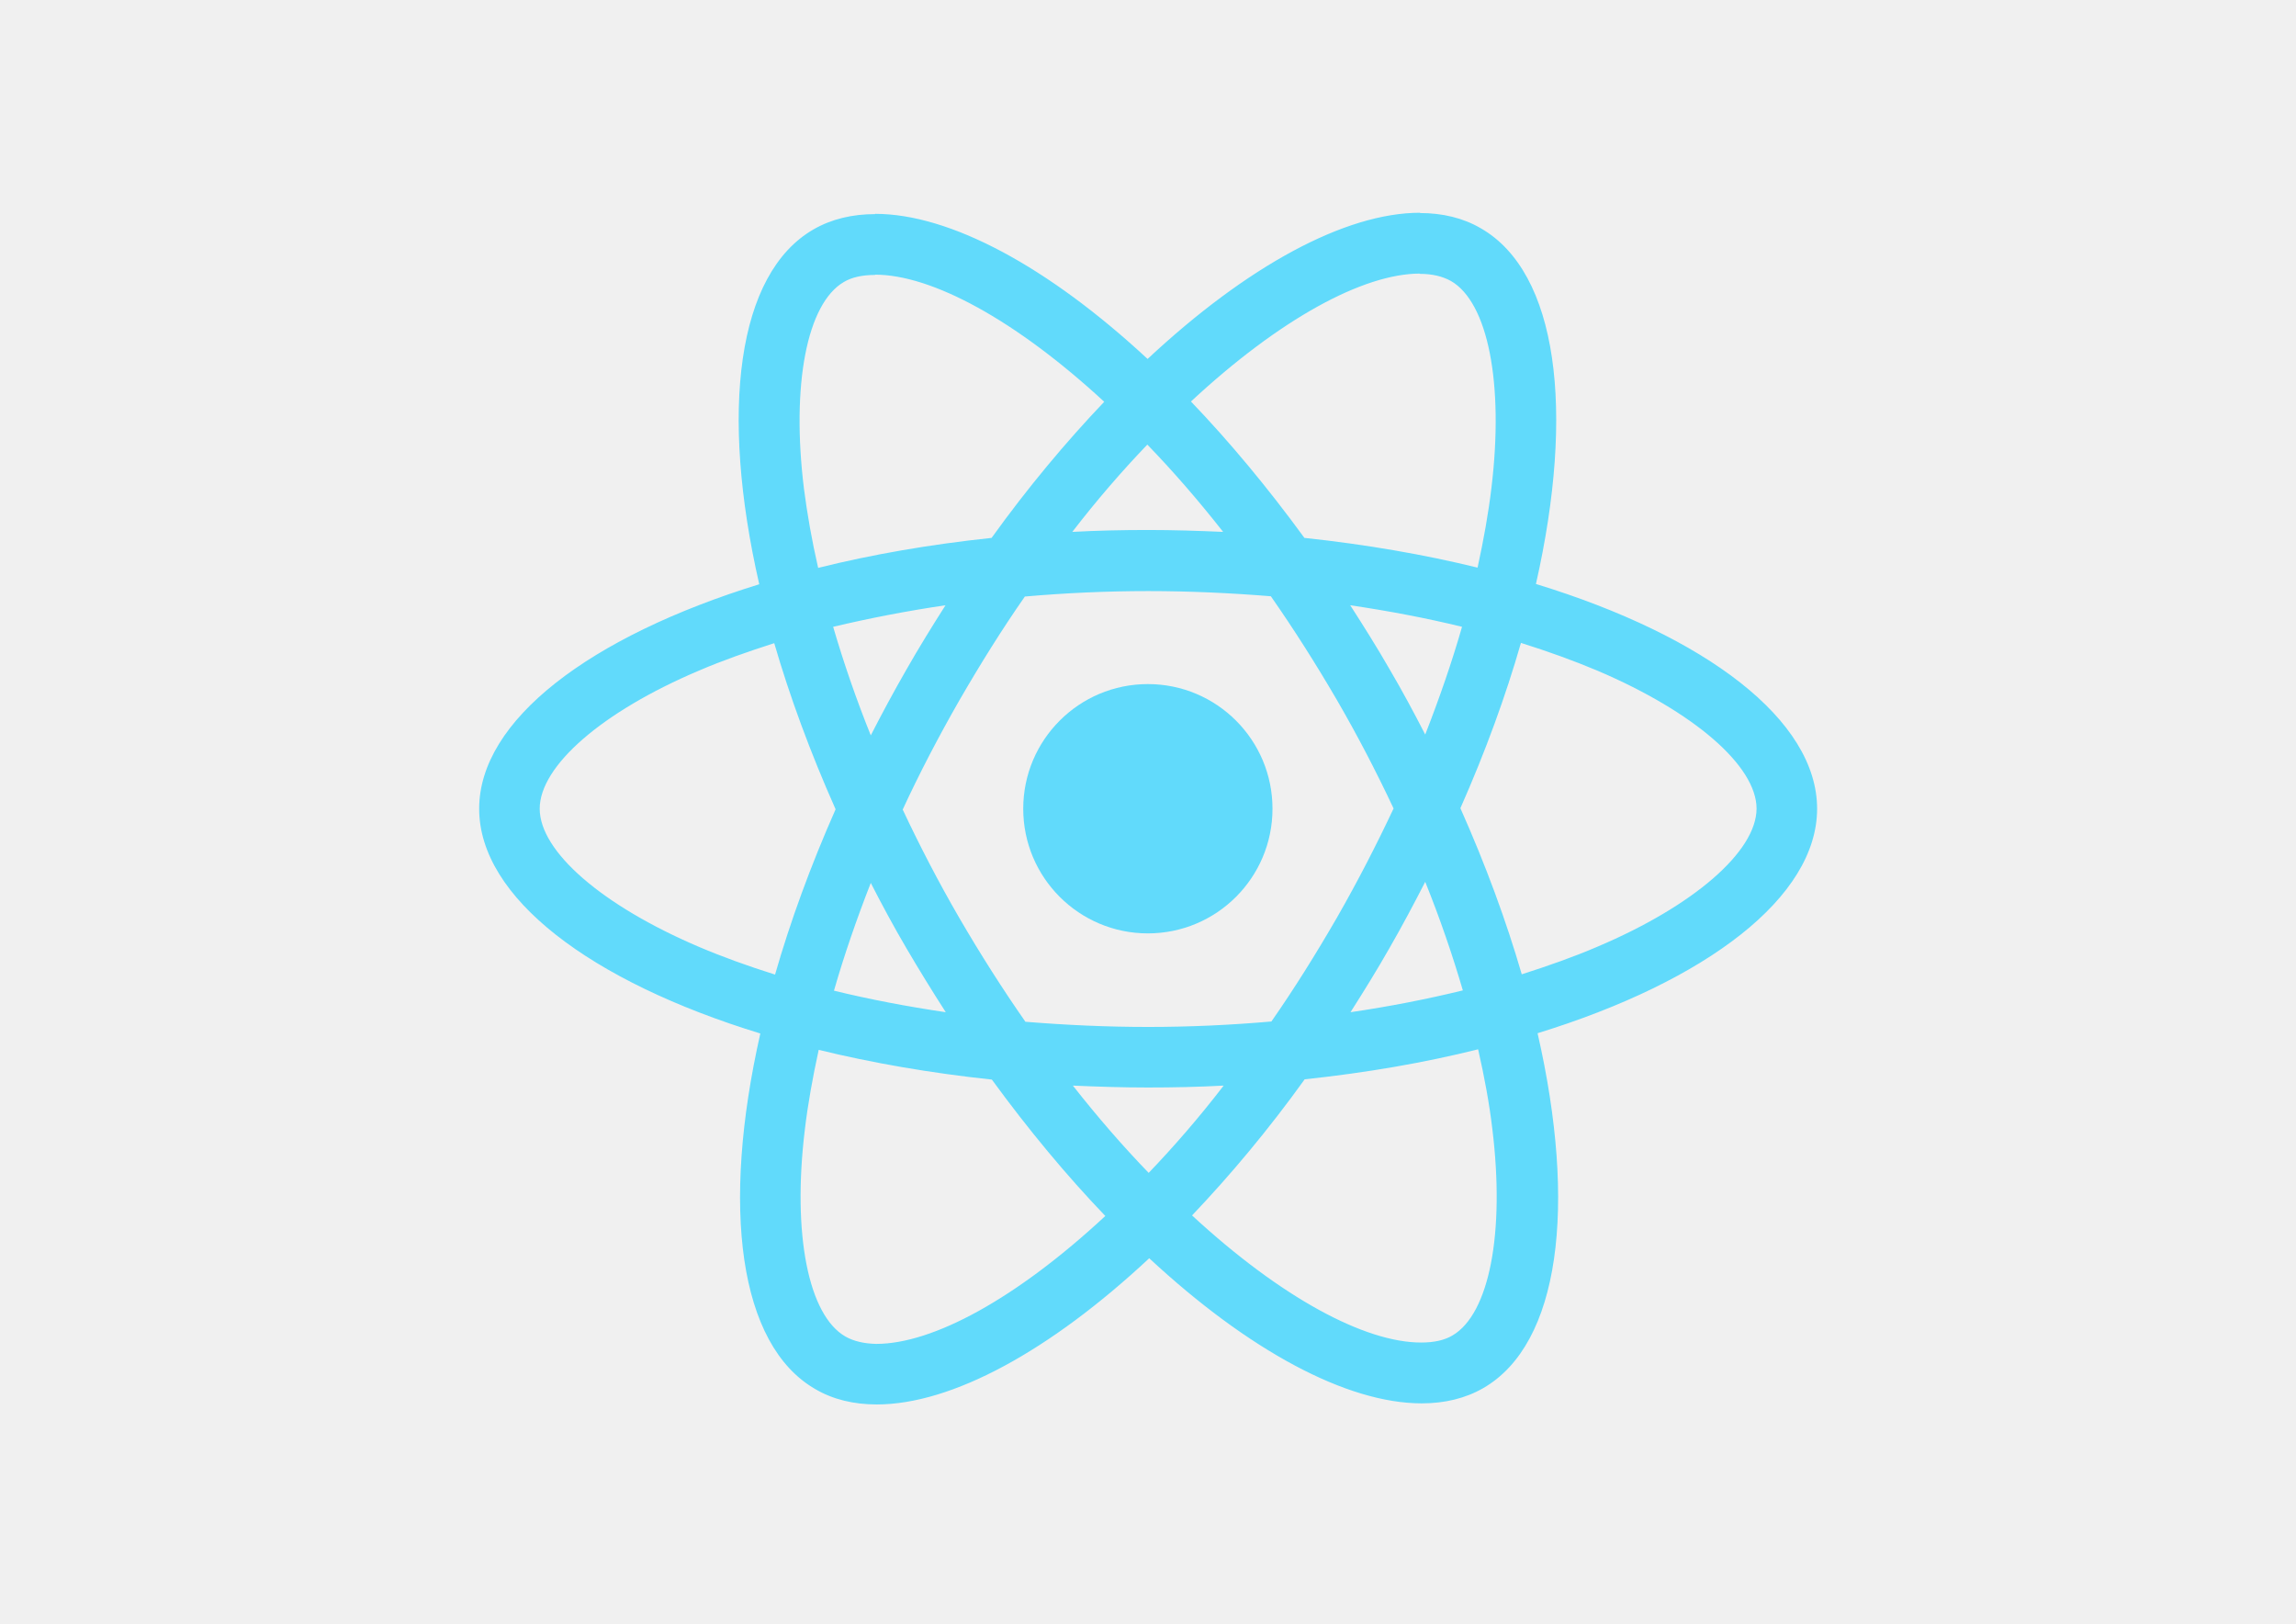
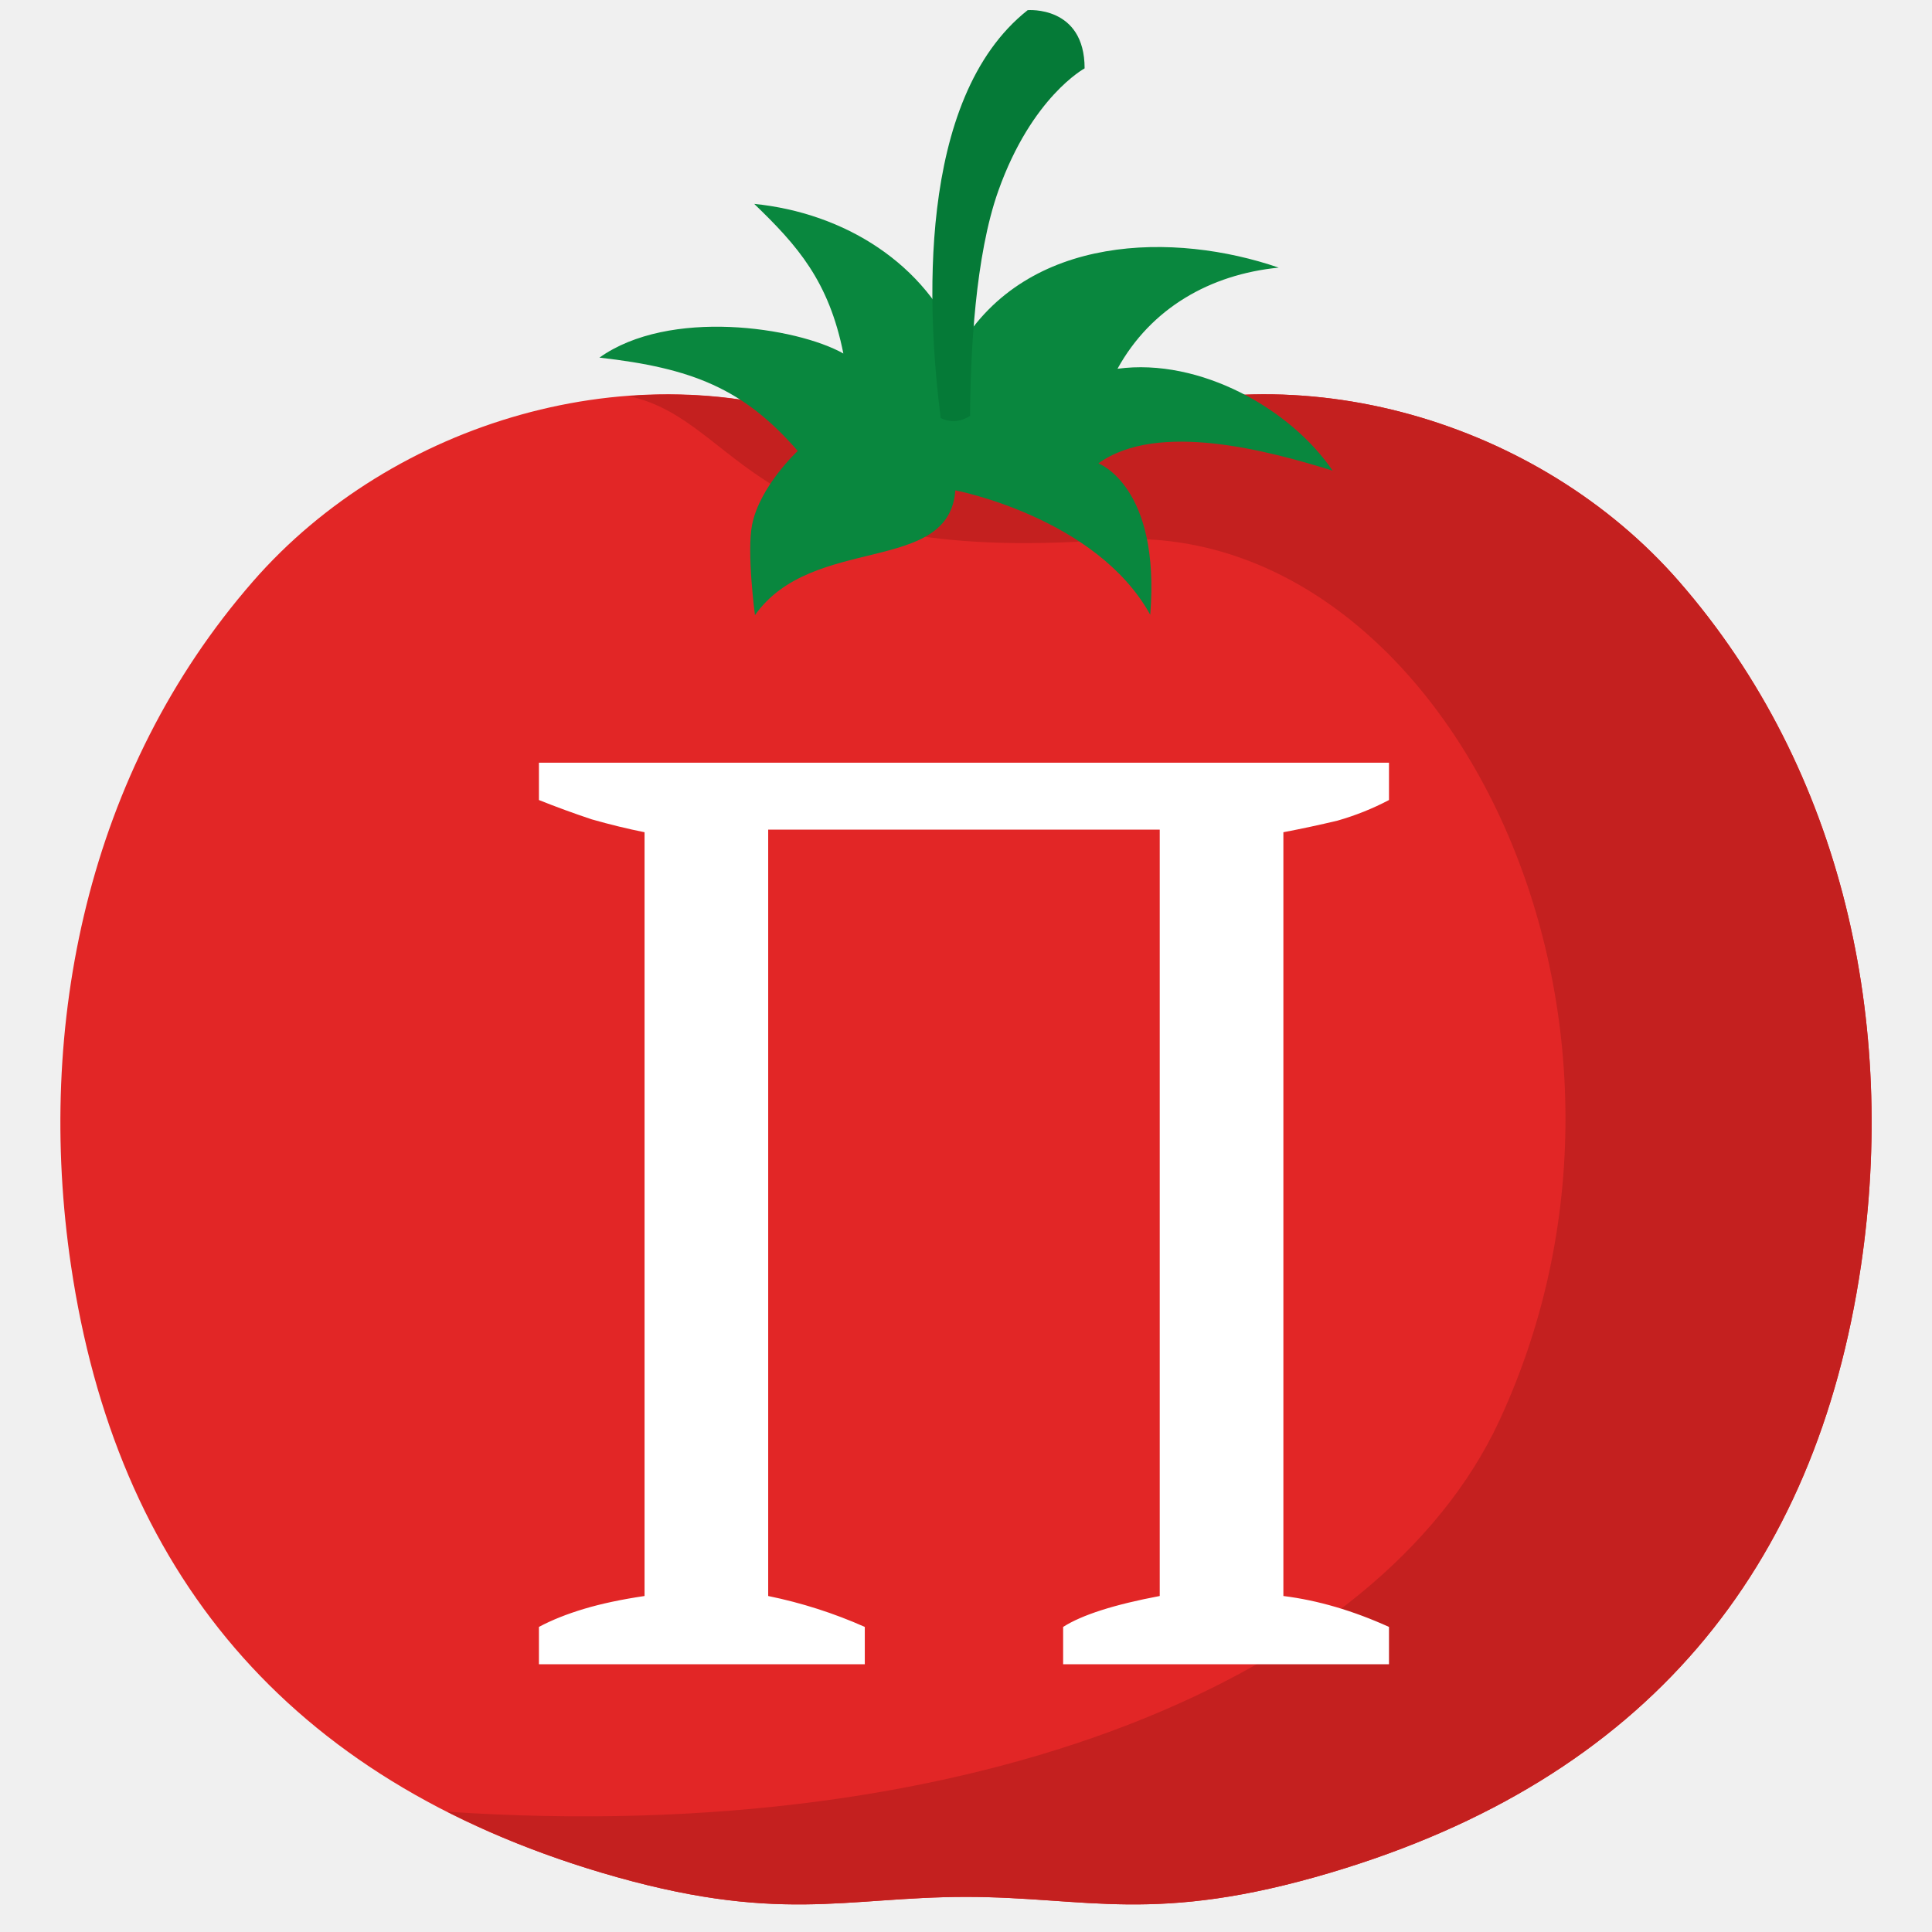
- <svg xmlns="http://www.w3.org/2000/svg" viewBox="0 0 841.9 595.3">
-   <g fill="#61DAFB">
-     <path d="M666.3 296.5c0-32.5-40.7-63.3-103.1-82.4 14.4-63.6 8-114.2-20.2-130.4-6.5-3.8-14.1-5.6-22.4-5.6v22.3c4.6 0 8.3.9 11.4 2.6 13.6 7.8 19.5 37.5 14.9 75.7-1.1 9.4-2.9 19.3-5.1 29.4-19.6-4.8-41-8.5-63.5-10.9-13.5-18.5-27.5-35.3-41.6-50 32.6-30.3 63.2-46.9 84-46.9V78c-27.5 0-63.5 19.6-99.9 53.6-36.4-33.8-72.4-53.2-99.9-53.2v22.3c20.7 0 51.4 16.5 84 46.6-14 14.7-28 31.4-41.3 49.9-22.6 2.4-44 6.1-63.6 11-2.3-10-4-19.7-5.2-29-4.7-38.2 1.1-67.9 14.6-75.8 3-1.8 6.9-2.6 11.5-2.6V78.5c-8.4 0-16 1.8-22.6 5.6-28.1 16.2-34.4 66.7-19.9 130.1-62.2 19.2-102.7 49.9-102.7 82.3 0 32.5 40.7 63.3 103.1 82.4-14.4 63.6-8 114.2 20.2 130.4 6.5 3.8 14.1 5.6 22.5 5.6 27.5 0 63.5-19.6 99.9-53.6 36.4 33.8 72.4 53.2 99.9 53.2 8.4 0 16-1.8 22.6-5.6 28.1-16.2 34.4-66.7 19.9-130.1 62-19.1 102.5-49.9 102.5-82.3zm-130.2-66.7c-3.7 12.9-8.3 26.2-13.5 39.5-4.1-8-8.4-16-13.1-24-4.6-8-9.5-15.8-14.4-23.4 14.2 2.1 27.9 4.7 41 7.9zm-45.8 106.5c-7.8 13.5-15.8 26.3-24.1 38.2-14.9 1.3-30 2-45.2 2-15.1 0-30.2-.7-45-1.9-8.3-11.9-16.4-24.6-24.2-38-7.6-13.1-14.5-26.4-20.8-39.8 6.2-13.4 13.2-26.8 20.7-39.9 7.8-13.5 15.8-26.3 24.1-38.2 14.9-1.3 30-2 45.2-2 15.1 0 30.2.7 45 1.9 8.3 11.9 16.4 24.6 24.2 38 7.6 13.1 14.5 26.4 20.8 39.8-6.3 13.4-13.2 26.8-20.7 39.9zm32.3-13c5.4 13.4 10 26.8 13.8 39.8-13.1 3.2-26.9 5.9-41.2 8 4.9-7.7 9.8-15.6 14.4-23.7 4.6-8 8.9-16.1 13-24.1zM421.2 430c-9.3-9.6-18.6-20.3-27.8-32 9 .4 18.2.7 27.5.7 9.4 0 18.7-.2 27.8-.7-9 11.7-18.3 22.4-27.5 32zm-74.4-58.9c-14.2-2.1-27.9-4.7-41-7.9 3.7-12.9 8.3-26.2 13.5-39.5 4.1 8 8.4 16 13.1 24 4.7 8 9.5 15.8 14.4 23.4zM420.7 163c9.3 9.6 18.6 20.3 27.8 32-9-.4-18.2-.7-27.5-.7-9.4 0-18.7.2-27.8.7 9-11.7 18.3-22.4 27.5-32zm-74 58.9c-4.9 7.7-9.8 15.6-14.4 23.7-4.6 8-8.9 16-13 24-5.4-13.4-10-26.8-13.8-39.8 13.1-3.1 26.9-5.8 41.2-7.9zm-90.5 125.2c-35.4-15.1-58.3-34.9-58.3-50.6 0-15.7 22.9-35.6 58.3-50.6 8.6-3.7 18-7 27.7-10.1 5.7 19.6 13.2 40 22.5 60.9-9.2 20.8-16.6 41.1-22.2 60.6-9.9-3.1-19.3-6.5-28-10.2zM310 490c-13.6-7.8-19.5-37.5-14.9-75.7 1.1-9.4 2.9-19.3 5.1-29.4 19.6 4.8 41 8.5 63.5 10.9 13.5 18.5 27.5 35.3 41.6 50-32.6 30.3-63.2 46.9-84 46.9-4.5-.1-8.3-1-11.3-2.7zm237.2-76.2c4.7 38.2-1.1 67.9-14.6 75.8-3 1.8-6.9 2.6-11.5 2.6-20.7 0-51.4-16.5-84-46.6 14-14.7 28-31.4 41.3-49.9 22.6-2.4 44-6.1 63.6-11 2.3 10.1 4.1 19.8 5.2 29.1zm38.5-66.7c-8.6 3.7-18 7-27.7 10.1-5.7-19.6-13.2-40-22.5-60.9 9.2-20.8 16.6-41.1 22.2-60.6 9.9 3.1 19.3 6.5 28.1 10.2 35.4 15.1 58.3 34.9 58.3 50.6-.1 15.7-23 35.6-58.4 50.6zM320.8 78.4z" />
-     <circle cx="420.9" cy="296.5" r="45.7" />
-     <path d="M520.5 78.1z" />
+ <svg xmlns="http://www.w3.org/2000/svg" width="192" height="192" viewBox="0 0 192 192" fill="none">
+   <g clip-path="url(#clip0)">
+     <path d="M166.857 57.776C152.981 41.867 128.988 34.724 108.977 42.092C104.735 43.654 87.265 43.654 83.024 42.092C63.012 34.724 39.019 41.867 25.143 57.776C8.666 76.669 3.531 101.937 7.053 125.754C11.533 156.034 28.438 176.78 59.756 186.099C77.244 191.303 83.978 188.512 96 188.512C108.022 188.512 114.756 191.303 132.244 186.099C163.562 176.78 180.467 156.034 184.947 125.754C188.469 101.937 183.334 76.669 166.857 57.776Z" fill="#E22626" />
+     <path d="M166.856 57.776C152.981 41.867 128.988 34.724 108.977 42.092C104.735 43.654 87.265 43.654 83.024 42.092C76.437 39.667 69.422 38.843 62.475 39.357C73.895 41.841 74.291 56.303 110.086 53.649C143.349 51.183 167.909 100.564 148.983 141.227C137.228 166.483 97.107 183.575 44.44 180.044C49.105 182.41 54.192 184.444 59.756 186.099C77.244 191.303 83.978 188.512 96 188.512C108.022 188.512 114.756 191.303 132.244 186.099C163.562 176.78 180.467 156.034 184.947 125.753C188.469 101.937 183.334 76.669 166.856 57.776Z" fill="#C4201F" />
+     <path d="M95.351 34.511C92.05 26.182 83.867 21.154 74.952 20.262C79.241 24.395 82.37 27.917 83.812 35.129C79.136 32.501 66.504 30.596 59.57 35.54C68.797 36.575 73.913 38.638 79.279 44.814C79.279 44.814 75.522 48.293 74.746 52.129C74.192 54.865 75.027 61.134 75.027 61.134C80.721 53.056 94.321 57.177 94.94 48.729C94.94 48.729 108.951 51.407 114.309 61.092C115.339 48.317 109.157 46.05 109.157 46.05C115.064 41.792 126.123 44.814 132.43 46.771C128.321 40.698 119.294 35.535 111.056 36.647C114.366 30.638 120.251 27.267 127.077 26.597C116.756 23.047 102.097 23.2 95.351 34.511Z" fill="#09873E" />
+     <path d="M102.131 1.008C90.96 9.833 92.168 31.285 93.487 41.544C94.293 41.945 95.292 42.038 96.407 41.324C96.442 35.108 96.909 25.429 99.218 18.948C102.544 9.61 107.788 6.796 107.788 6.796C107.788 0.528 102.131 1.008 102.131 1.008Z" fill="#057A37" />
+     <path d="M85.942 165.393H53.558V161.681C54.838 160.998 56.331 160.401 58.038 159.889C59.745 159.377 61.75 158.95 64.054 158.609V82.706C62.347 82.365 60.598 81.938 58.806 81.426C57.014 80.829 55.265 80.189 53.558 79.506V75.794H138.036V79.506C136.415 80.36 134.709 81.042 132.917 81.554C131.125 81.981 129.333 82.365 127.541 82.706V158.609C130.954 159.035 134.453 160.059 138.036 161.681V165.393H105.653V161.681C107.53 160.486 110.73 159.462 115.253 158.609V82.45H76.342V158.609C79.67 159.291 82.87 160.315 85.942 161.681V165.393Z" fill="white" />
  </g>
+   <defs>
+     <clipPath id="clip0">
+       <rect width="192" height="192" fill="white" />
+     </clipPath>
+   </defs>
</svg>
